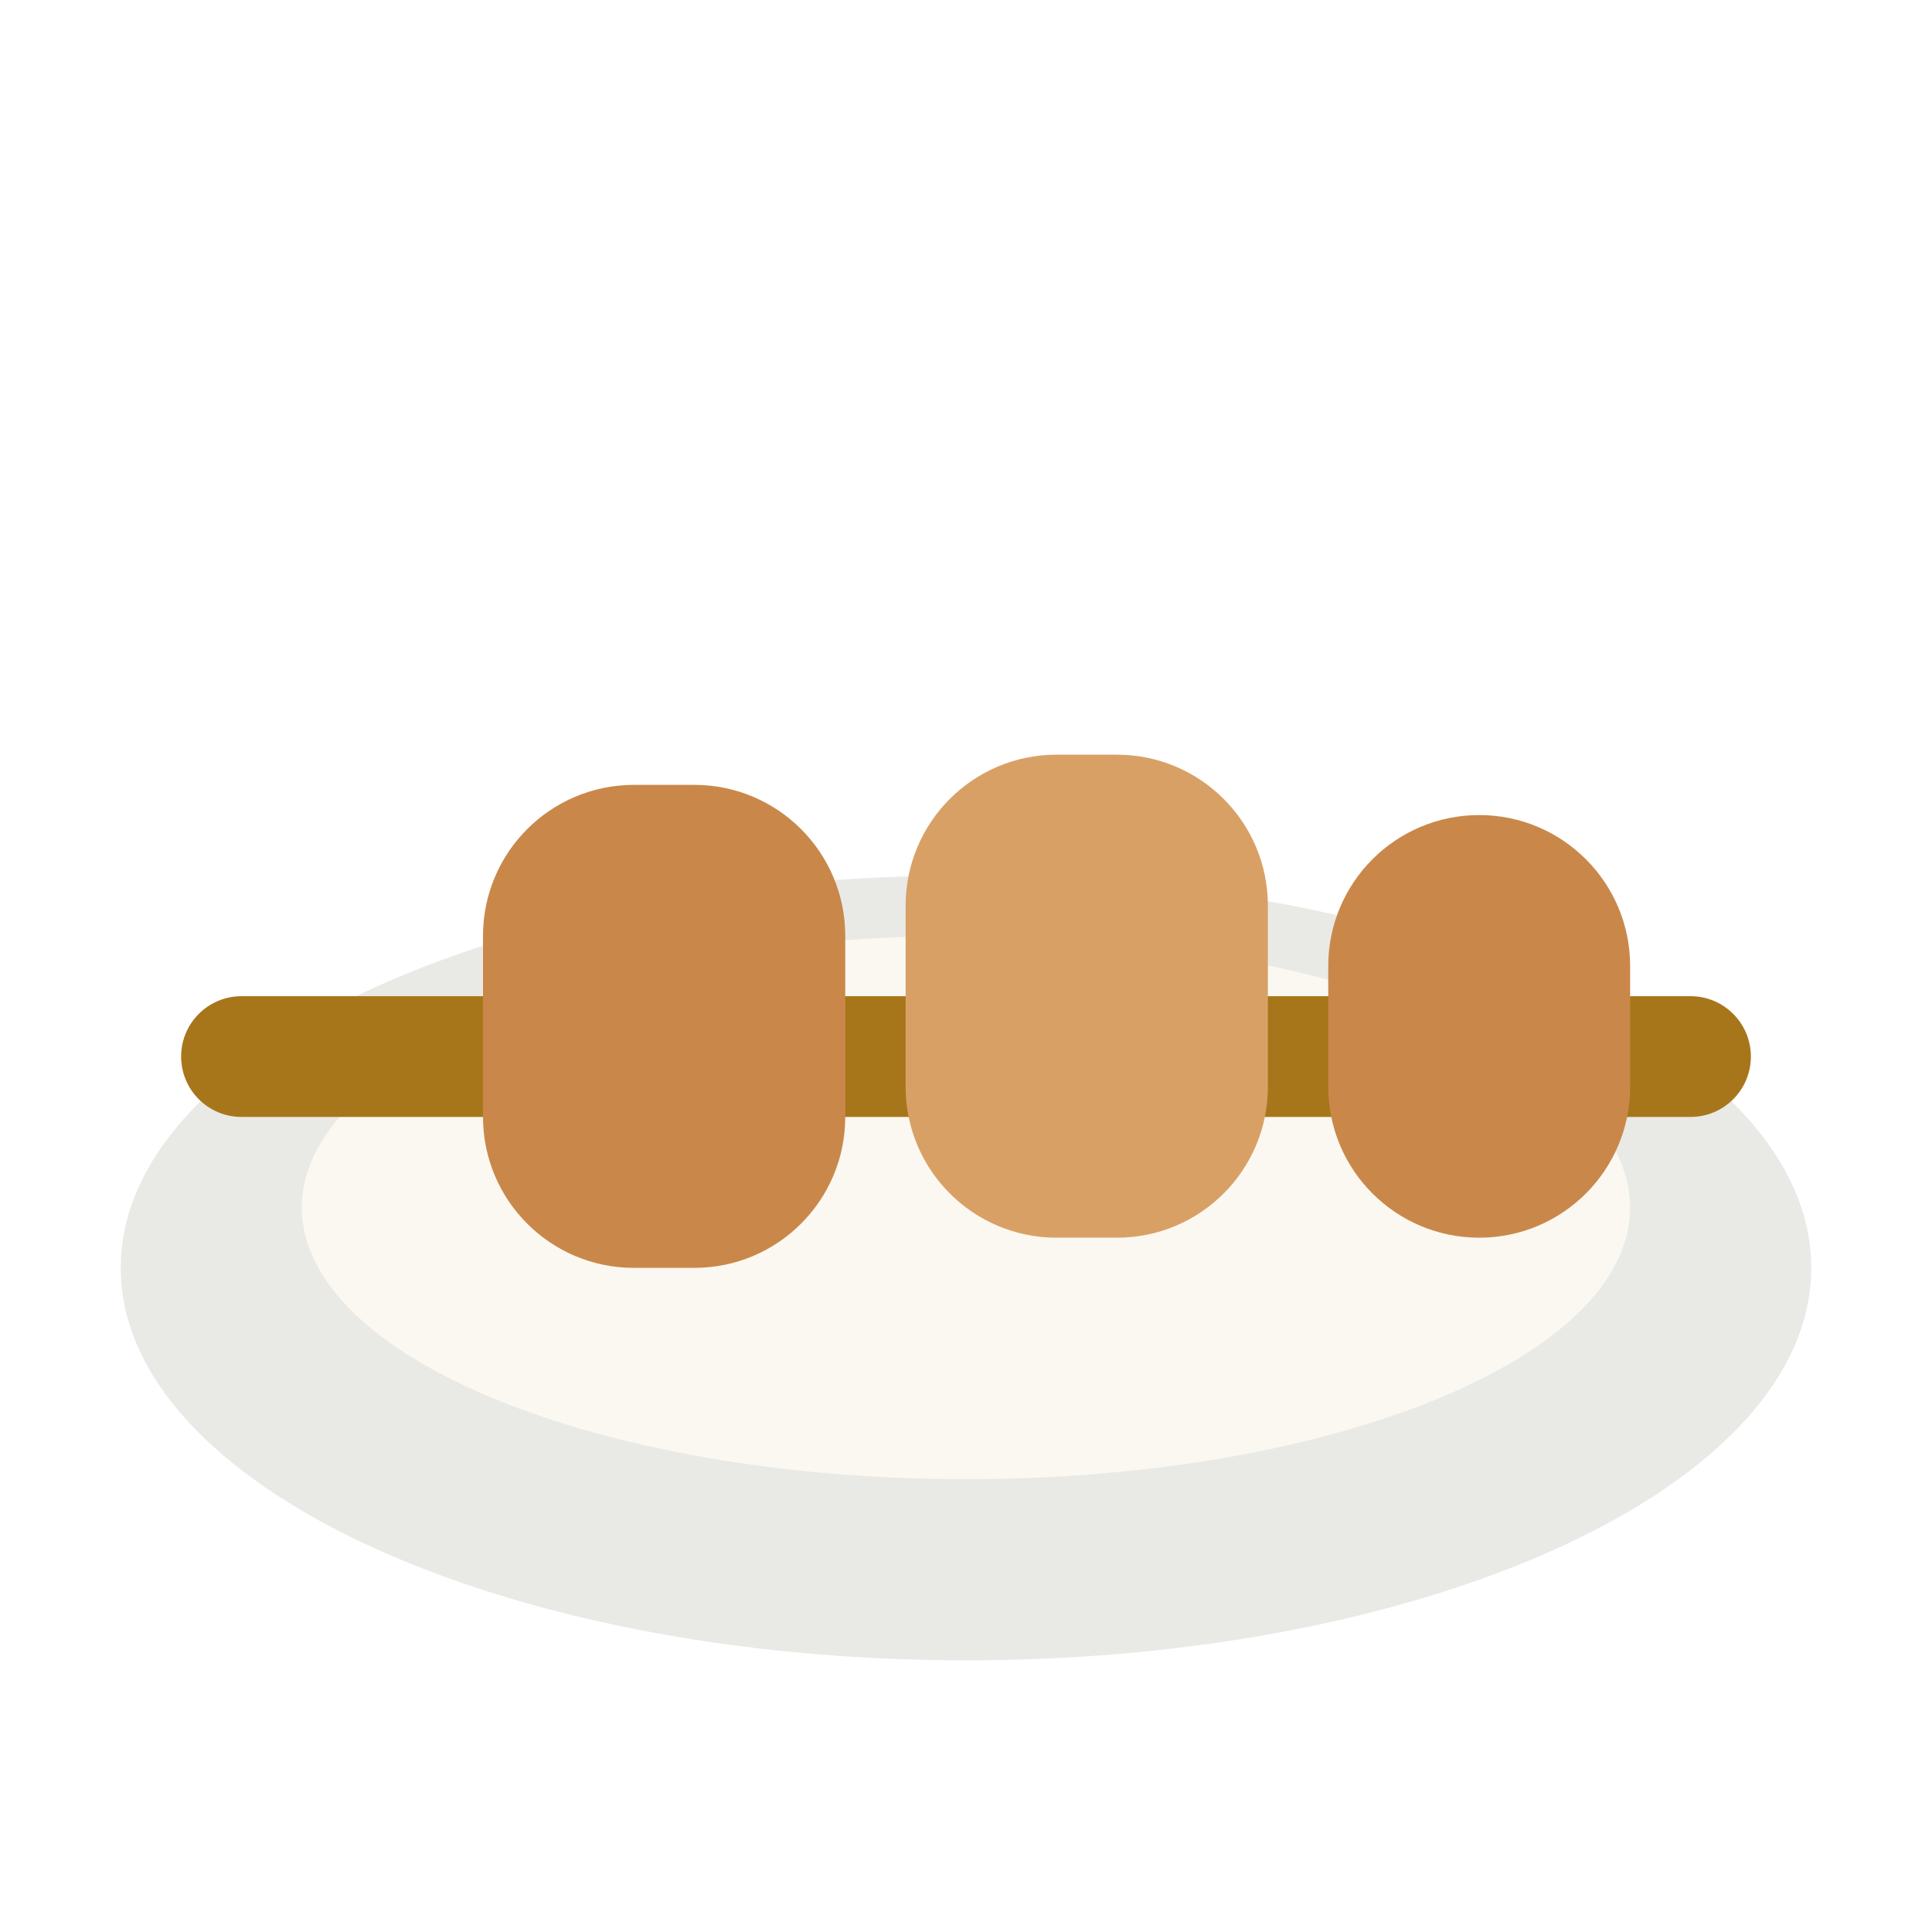
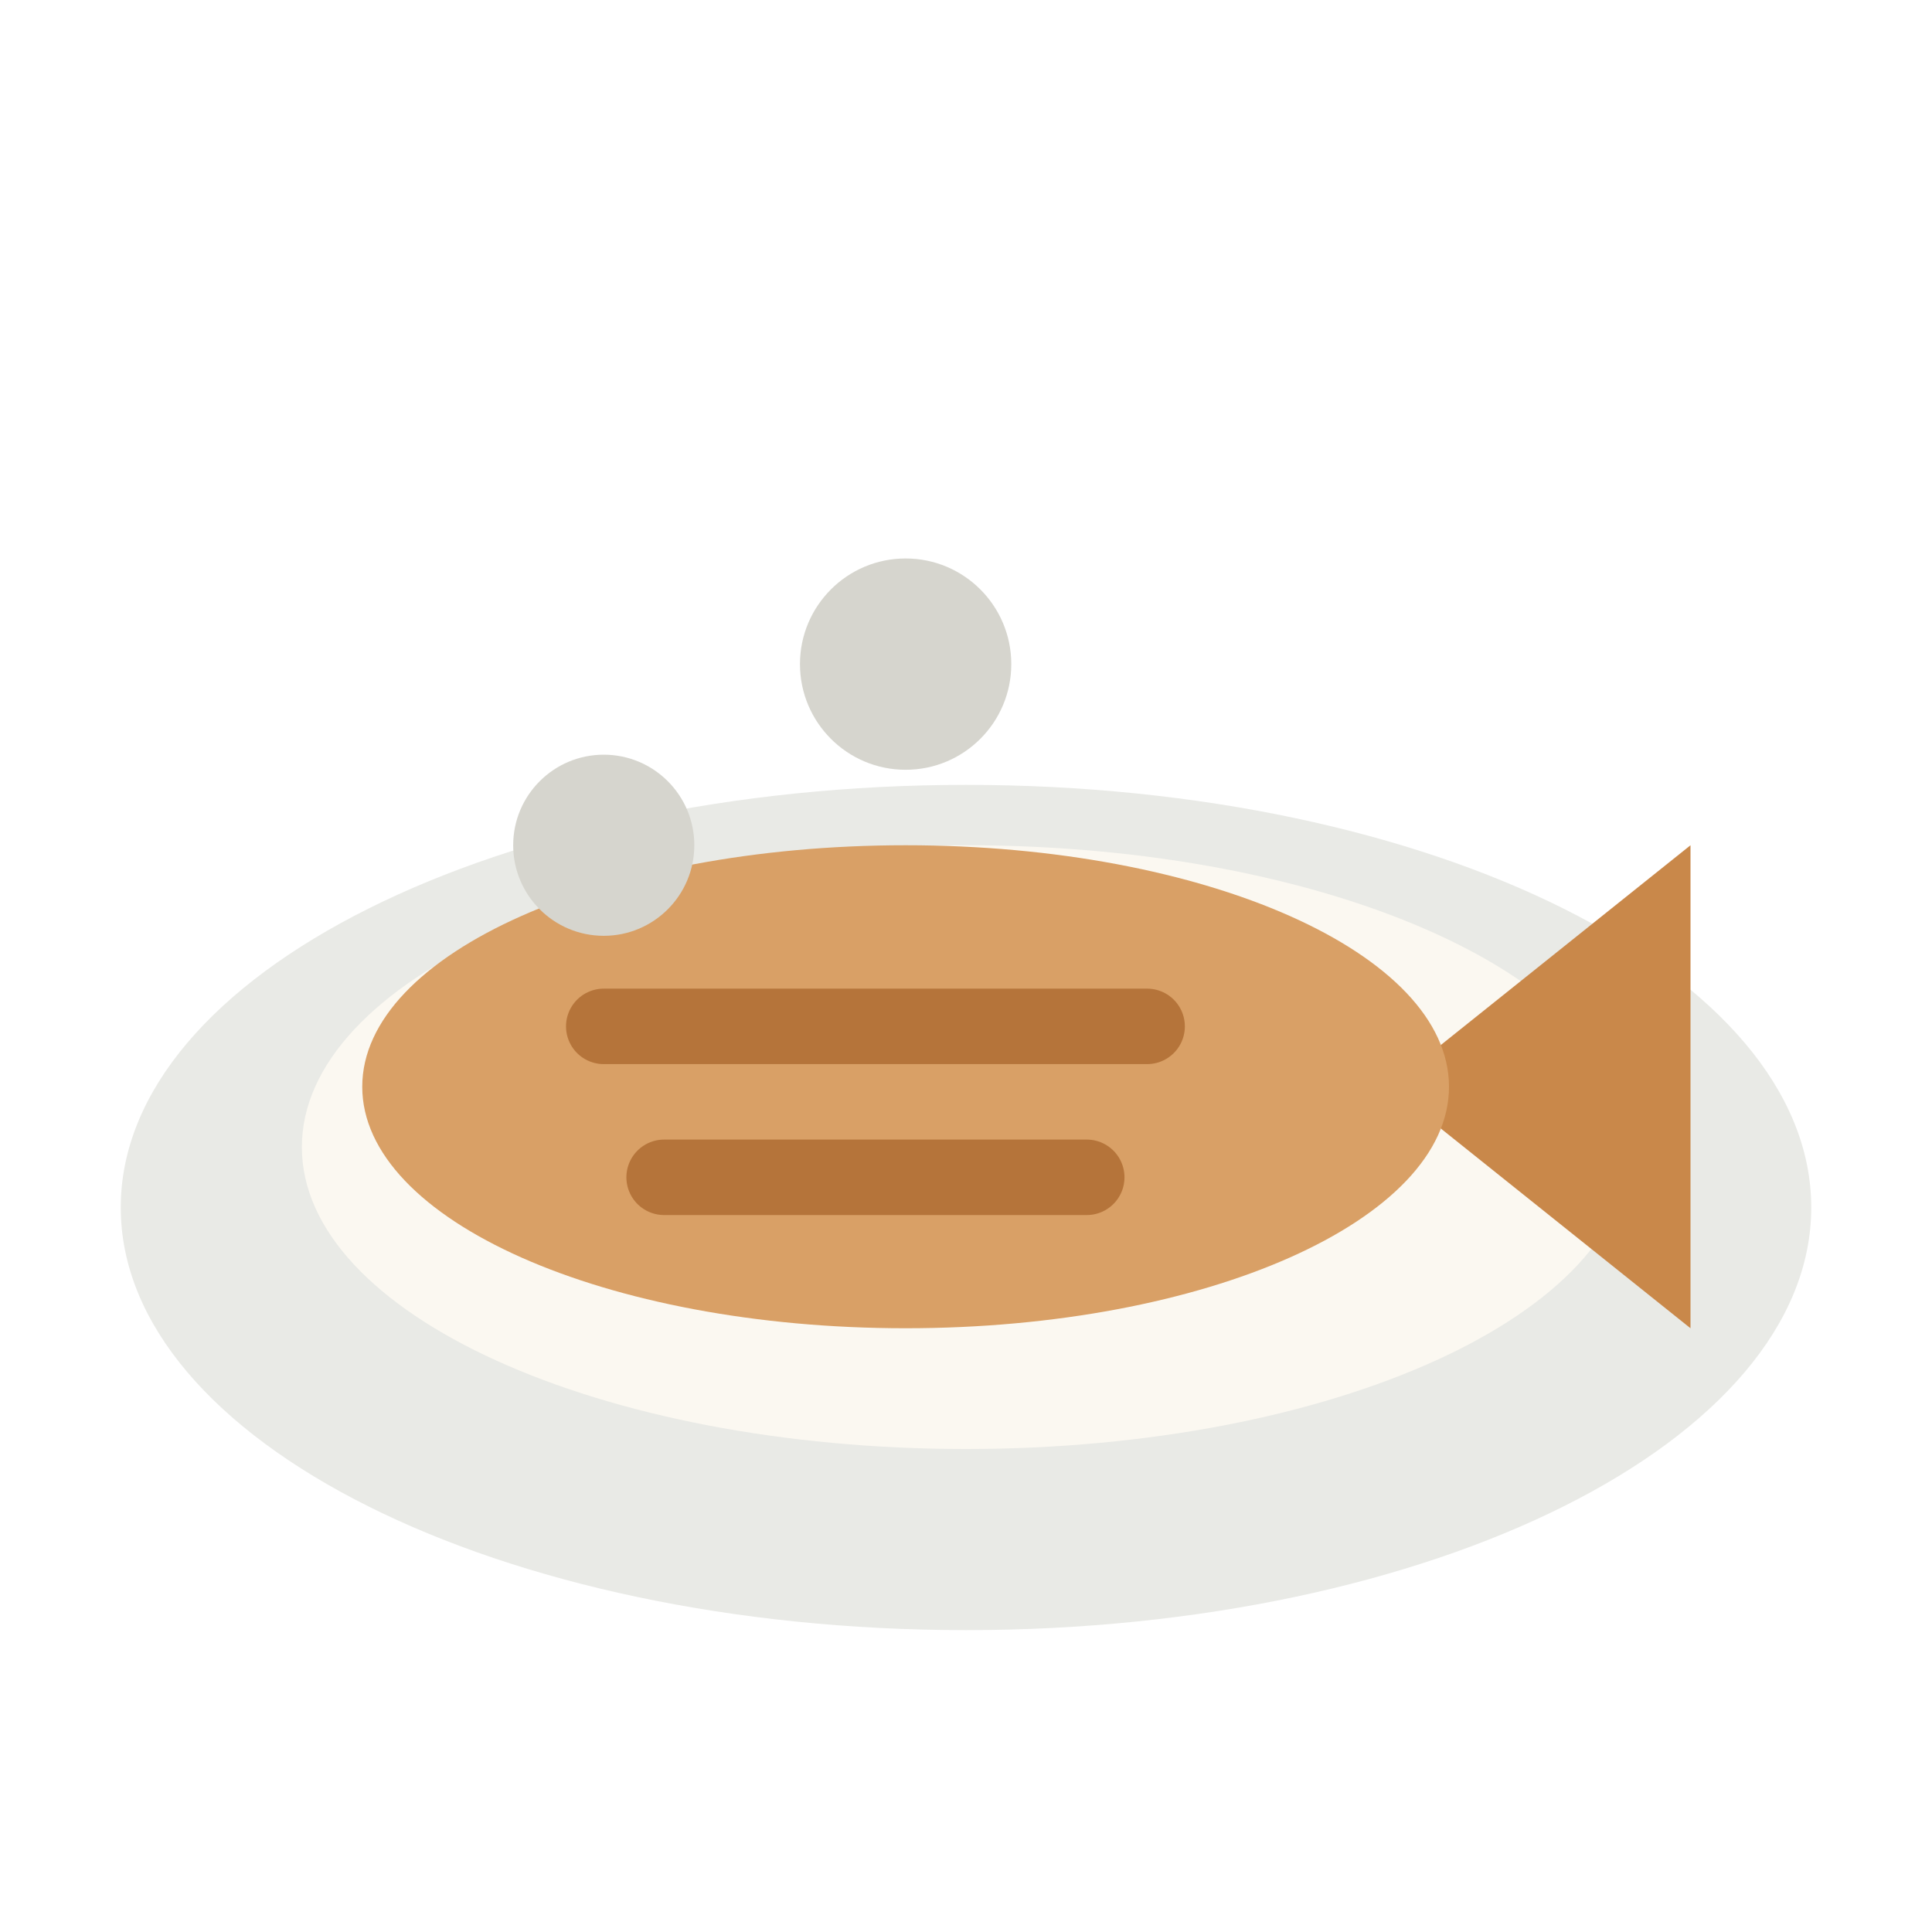
<svg xmlns="http://www.w3.org/2000/svg" viewBox="0 0 64 64" width="128" height="128">
-   <ellipse cx="32" cy="42" rx="28" ry="13" fill="#E9EAE6" />
-   <ellipse cx="32" cy="40" rx="22" ry="9" fill="#FBF8F1" />
-   <rect x="6" y="33" width="52" height="4" rx="2" fill="#A8761A" />
-   <rect x="16" y="26" width="12" height="16" rx="5" fill="#C9884A" />
-   <rect x="30" y="25" width="12" height="16" rx="5" fill="#D9A066" />
-   <rect x="44" y="27" width="10" height="14" rx="5" fill="#C9884A" />
+   <ellipse cx="32" cy="40" rx="28" ry="14" fill="#E9EAE6" />
+   <ellipse cx="32" cy="38" rx="22" ry="10" fill="#FBF8F1" />
+   <path fill="#C9884A" d="M46 36 56 28v16z" />
+   <ellipse cx="30" cy="36" rx="18" ry="8" fill="#D9A066" />
+   <path d="M20 34h18M22 39h14" stroke="#B5743A" stroke-width="2.5" stroke-linecap="round" />
+   <circle cx="20" cy="28" r="3" fill="#D6D5CE" />
+   <circle cx="30" cy="22" r="3.5" fill="#D6D5CE" />
</svg>
